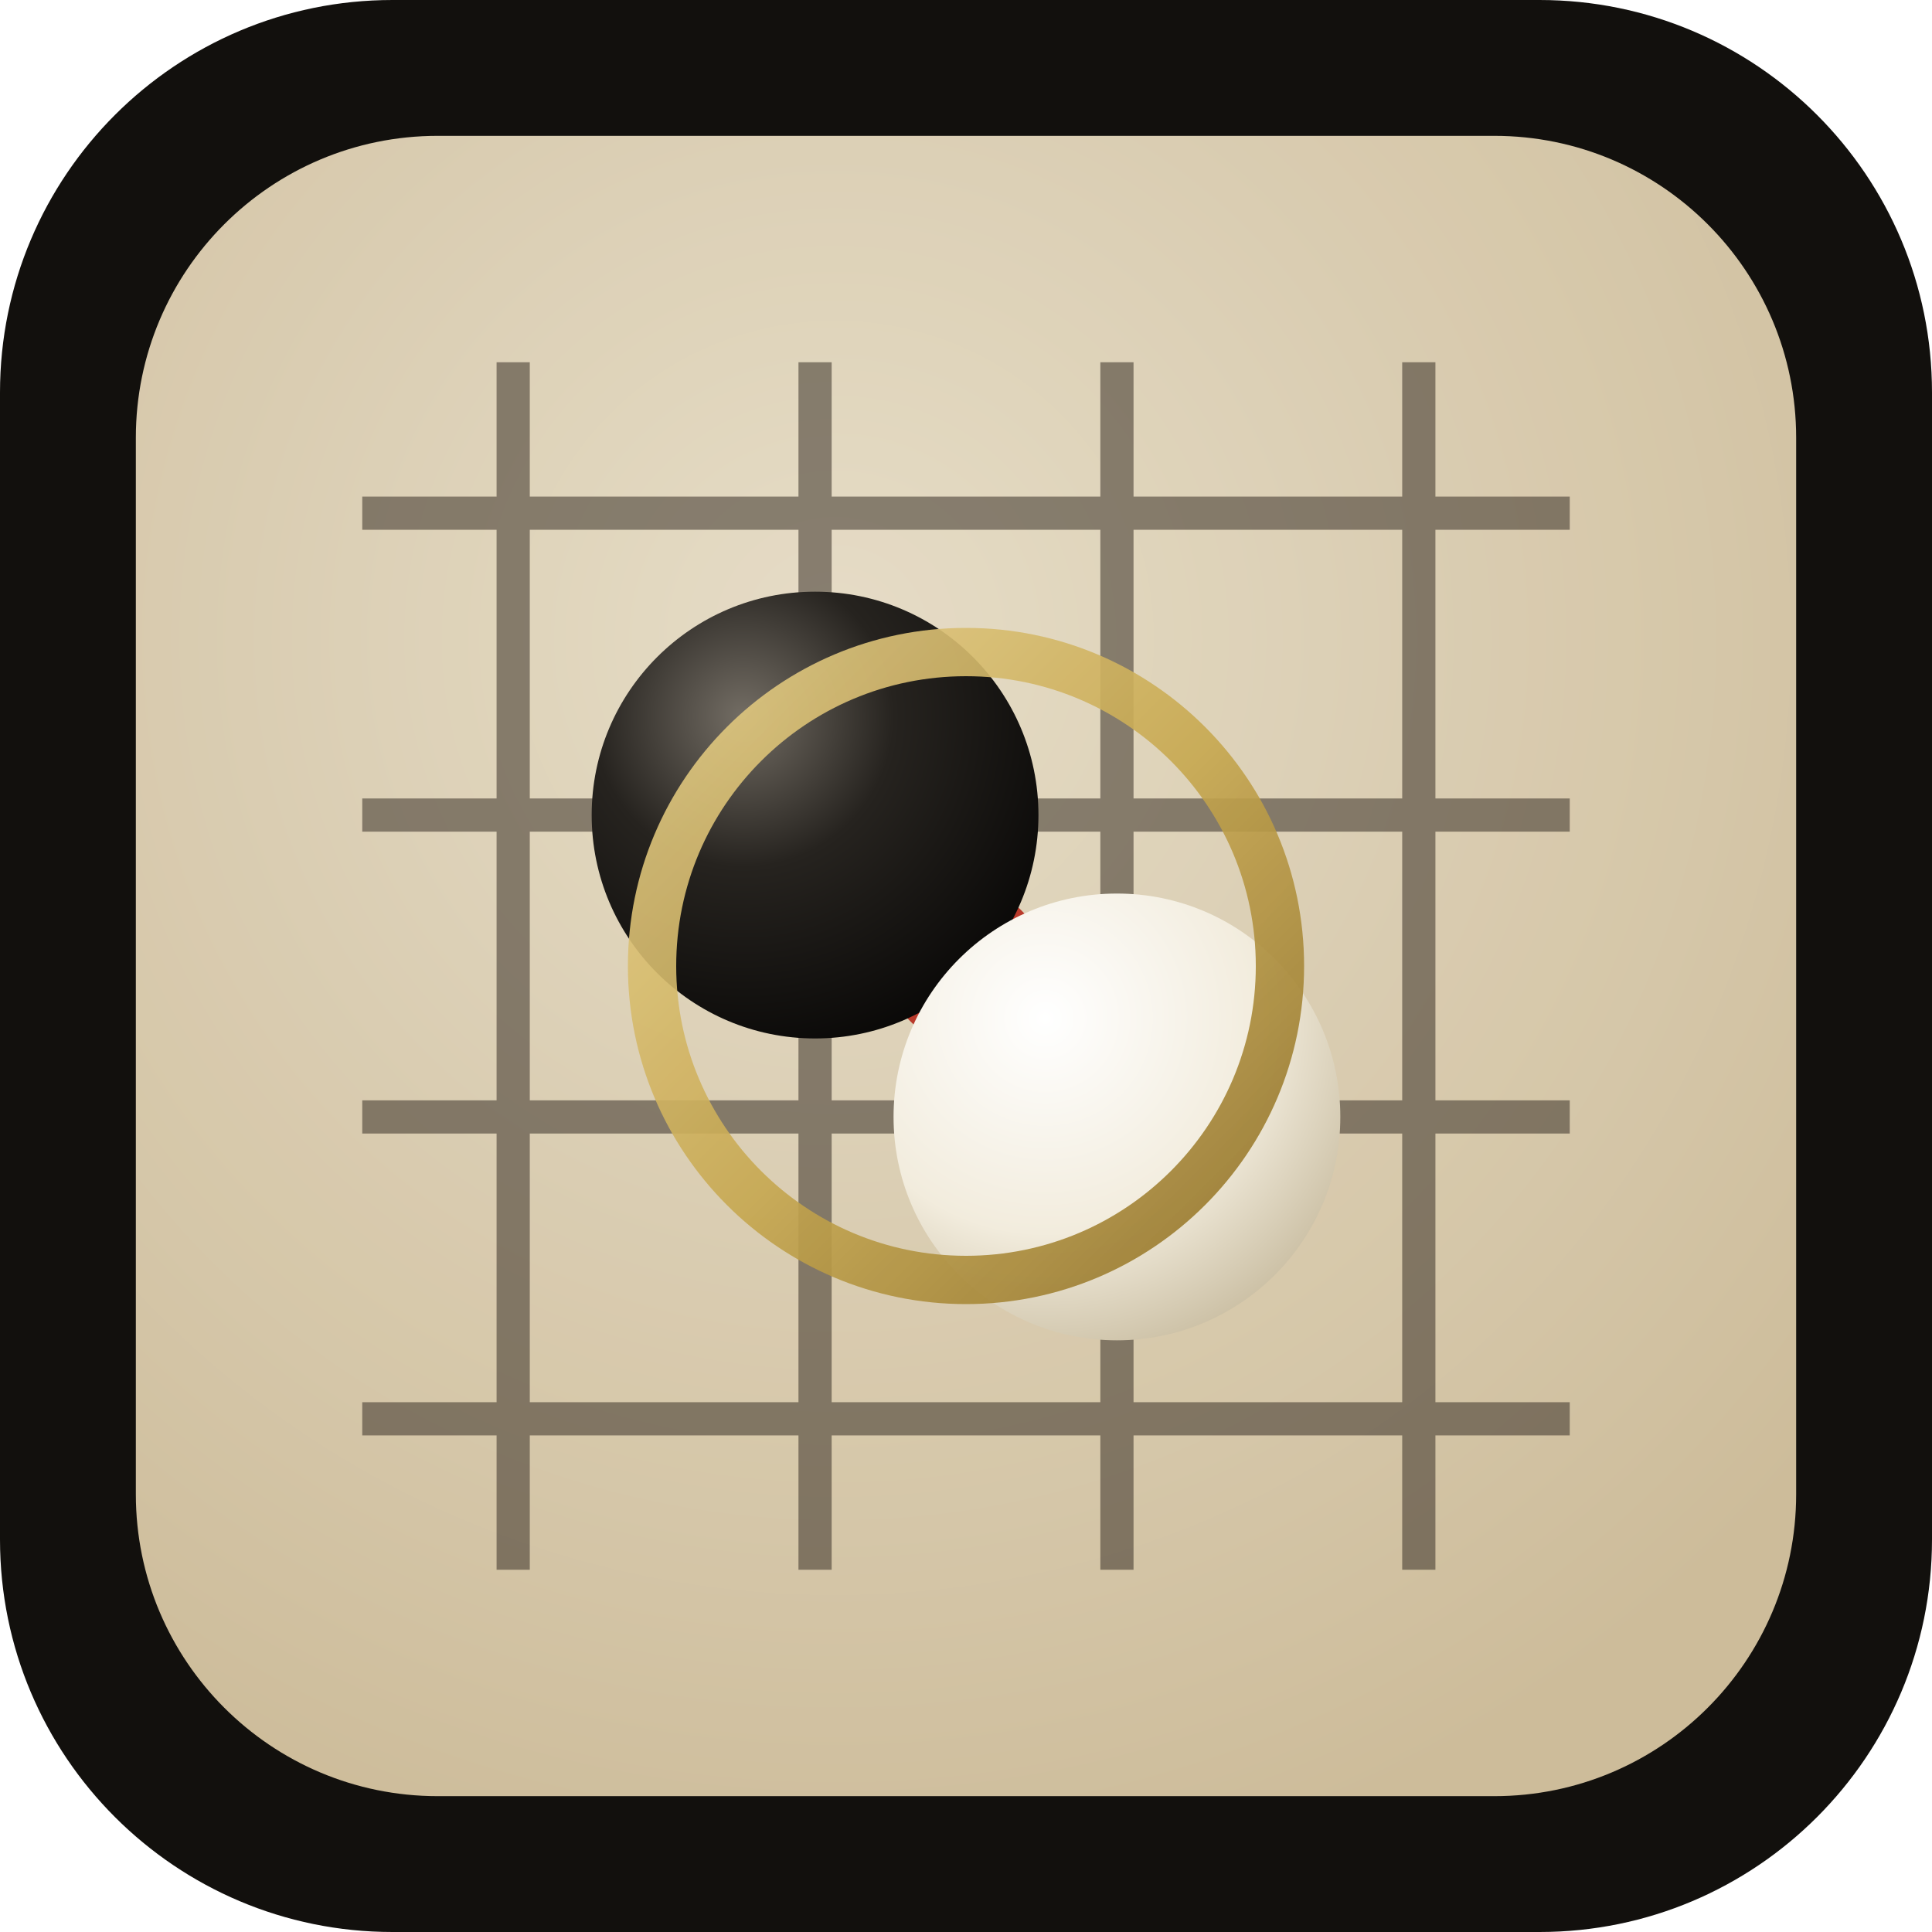
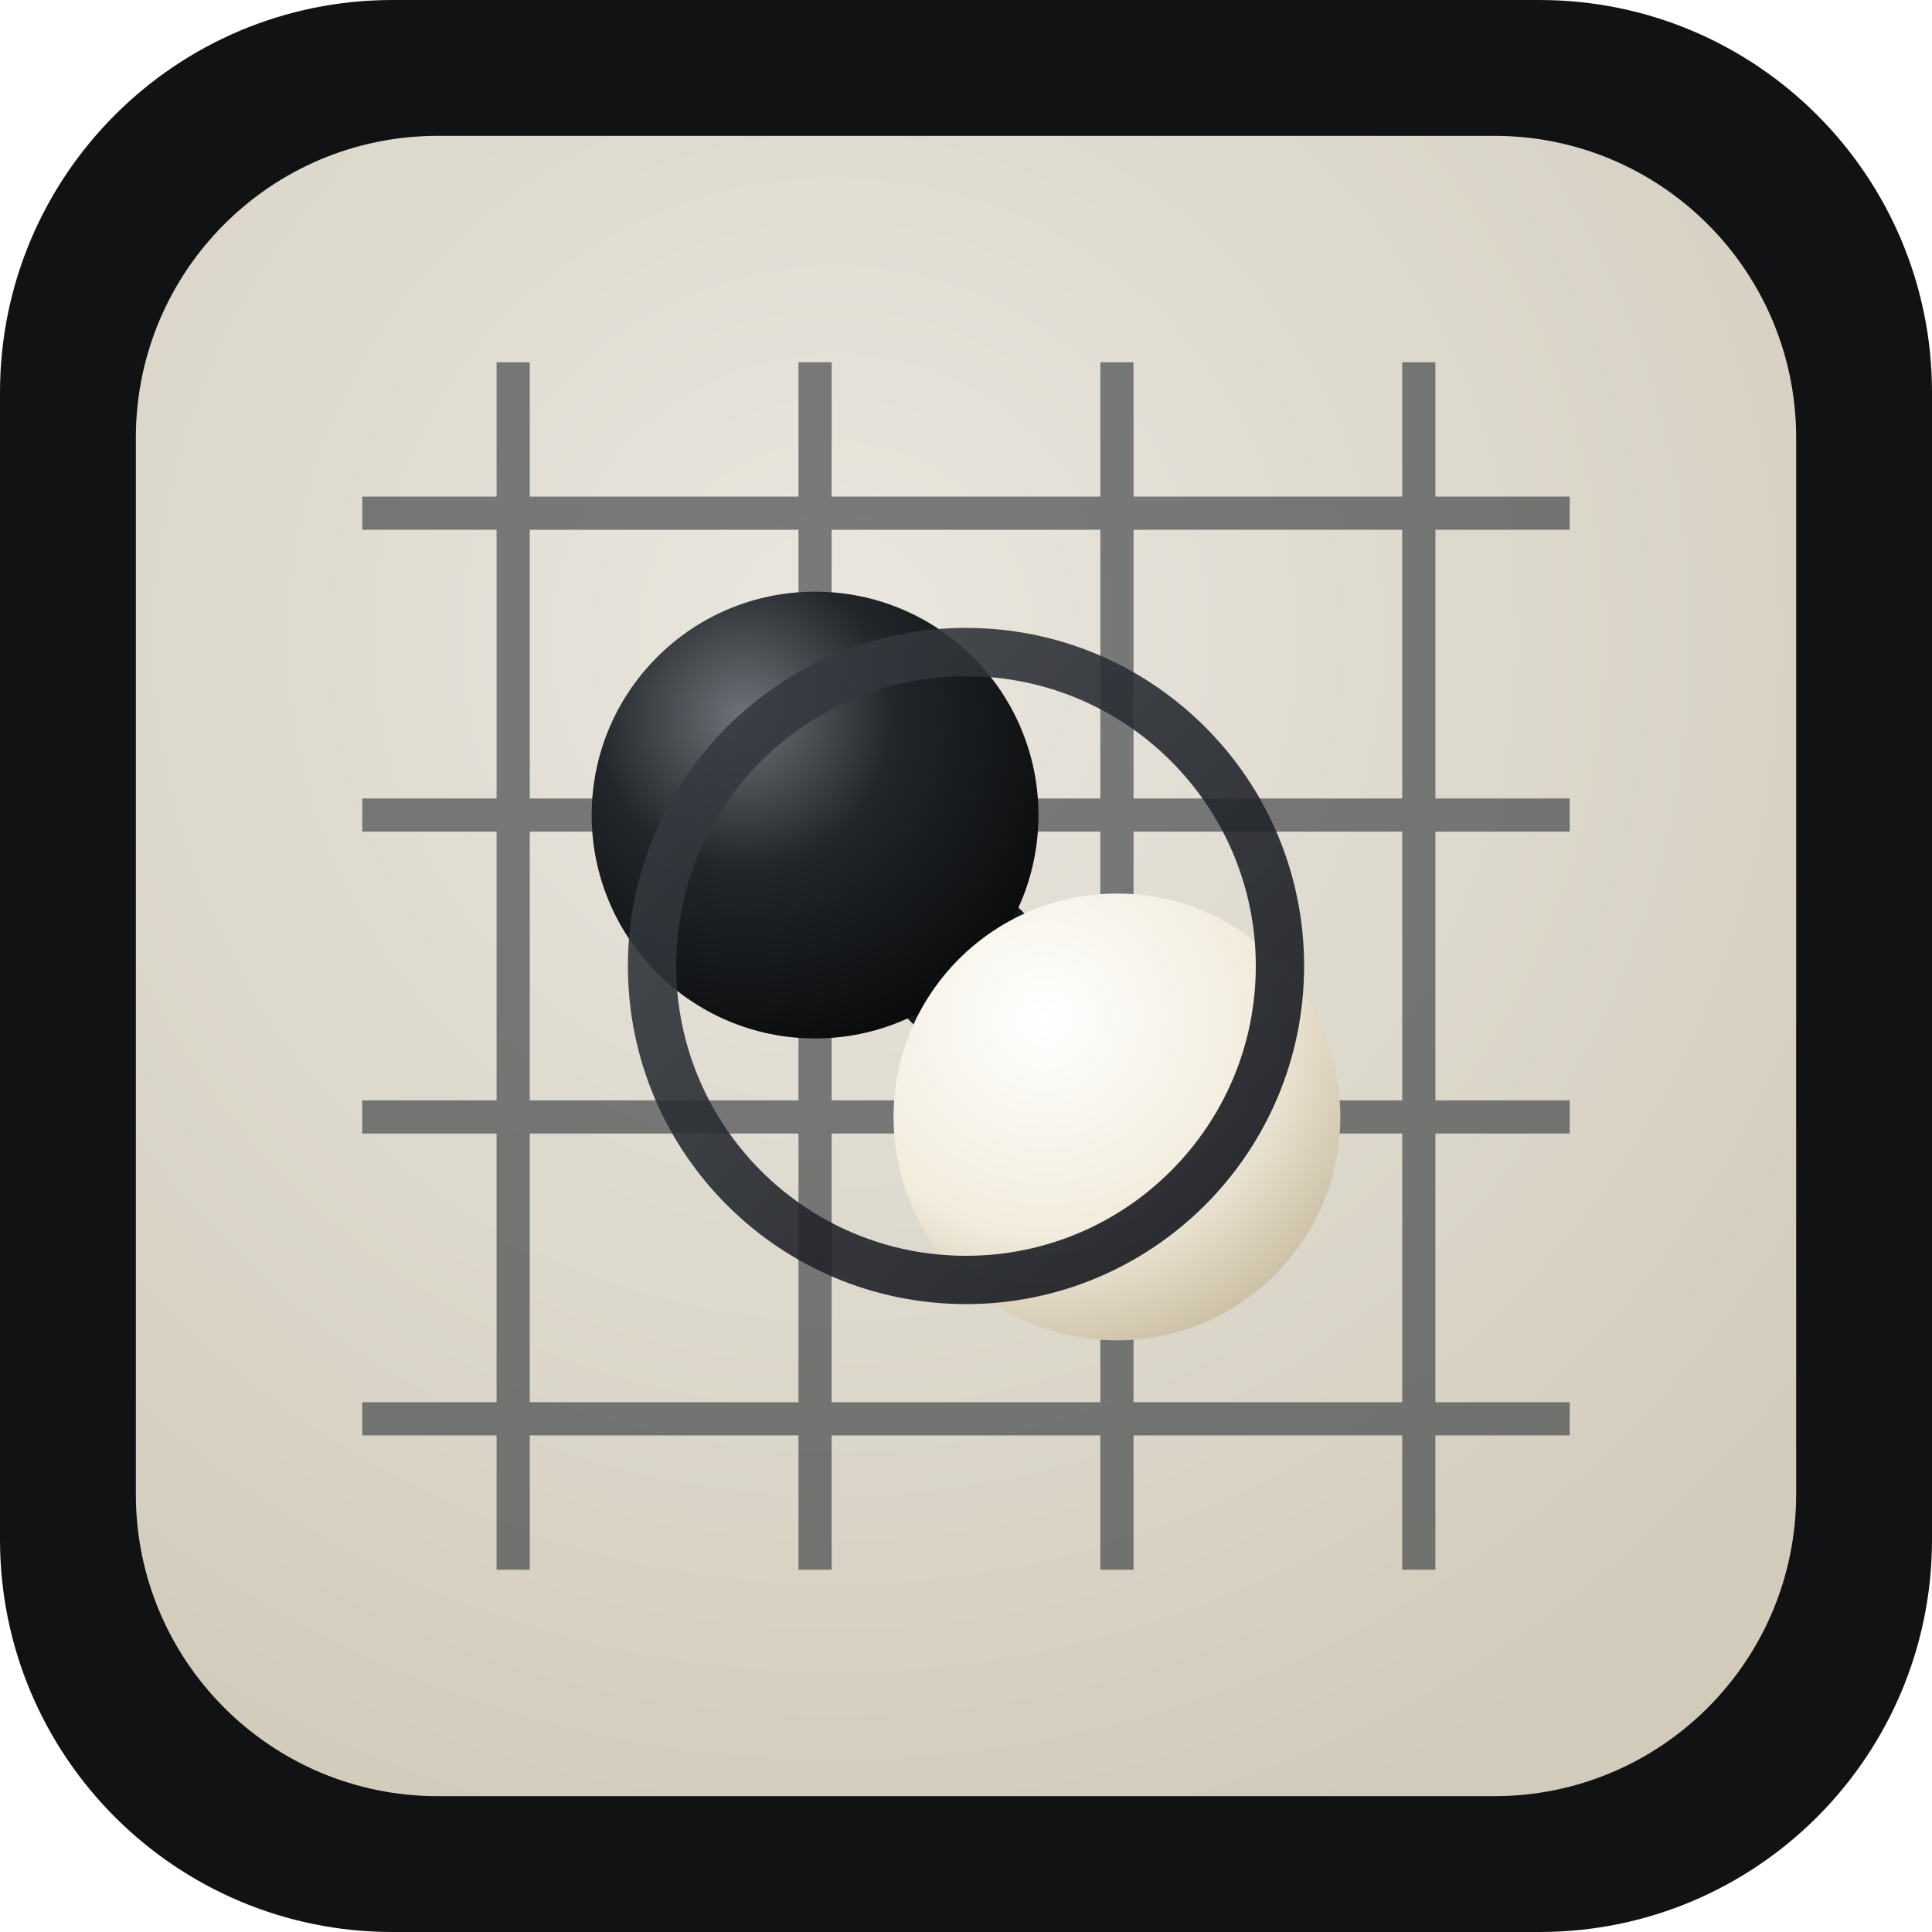
<svg xmlns="http://www.w3.org/2000/svg" viewBox="0 0 64 64" width="64" height="64">
  <defs>
    <radialGradient id="paper" cx="42%" cy="30%" r="78%">
-       <stop offset="0" stop-color="#f3e9d2" />
-       <stop offset="1" stop-color="#d9c7a3" />
+       <stop offset="0" stop-color="#f7f4ec" />
+       <stop offset="1" stop-color="#ded7c6" />
    </radialGradient>
    <radialGradient id="black" cx="34%" cy="28%" r="80%">
-       <stop offset="0" stop-color="#736d64" />
-       <stop offset="0.42" stop-color="#26231f" />
-       <stop offset="1" stop-color="#080706" />
+       <stop offset="0" stop-color="#6e7379" />
+       <stop offset="0.42" stop-color="#22262a" />
+       <stop offset="1" stop-color="#08090a" />
    </radialGradient>
    <radialGradient id="white" cx="34%" cy="28%" r="80%">
      <stop offset="0" stop-color="#ffffff" />
      <stop offset="0.6" stop-color="#f2ecdd" />
      <stop offset="1" stop-color="#c9bda1" />
    </radialGradient>
-     <linearGradient id="gold" x1="0" y1="0" x2="1" y2="1">
-       <stop offset="0" stop-color="#e6cf8b" />
-       <stop offset="0.5" stop-color="#c8a951" />
-       <stop offset="1" stop-color="#8e6f26" />
+     <linearGradient id="inkline" x1="0" y1="0" x2="1" y2="1">
+       <stop offset="0" stop-color="#3a3f45" />
+       <stop offset="1" stop-color="#12141a" />
    </linearGradient>
  </defs>
-   <rect width="64" height="64" rx="13" fill="#12100d" />
+   <rect width="64" height="64" rx="13" fill="#111213" />
  <rect x="4.5" y="4.5" width="55" height="55" rx="10" fill="url(#paper)" opacity="0.94" />
-   <g stroke="#3a3128" stroke-opacity="0.55" stroke-width="1.1">
+   <g stroke="#2e3238" stroke-opacity="0.6" stroke-width="1.1">
    <path d="M17 12v40M27 12v40M37 12v40M47 12v40M12 17h40M12 27h40M12 37h40M12 47h40" />
  </g>
-   <circle cx="32" cy="32" r="2.6" fill="#b93a2b" />
+   <circle cx="32" cy="32" r="2.6" fill="#16181c" />
  <circle cx="27" cy="27" r="7.4" fill="url(#black)" />
  <circle cx="37" cy="37" r="7.4" fill="url(#white)" />
-   <circle cx="32" cy="32" r="10.4" fill="none" stroke="url(#gold)" stroke-width="1.6" opacity="0.9" />
+   <circle cx="32" cy="32" r="10.4" fill="none" stroke="url(#inkline)" stroke-width="1.6" opacity="0.9" />
</svg>
